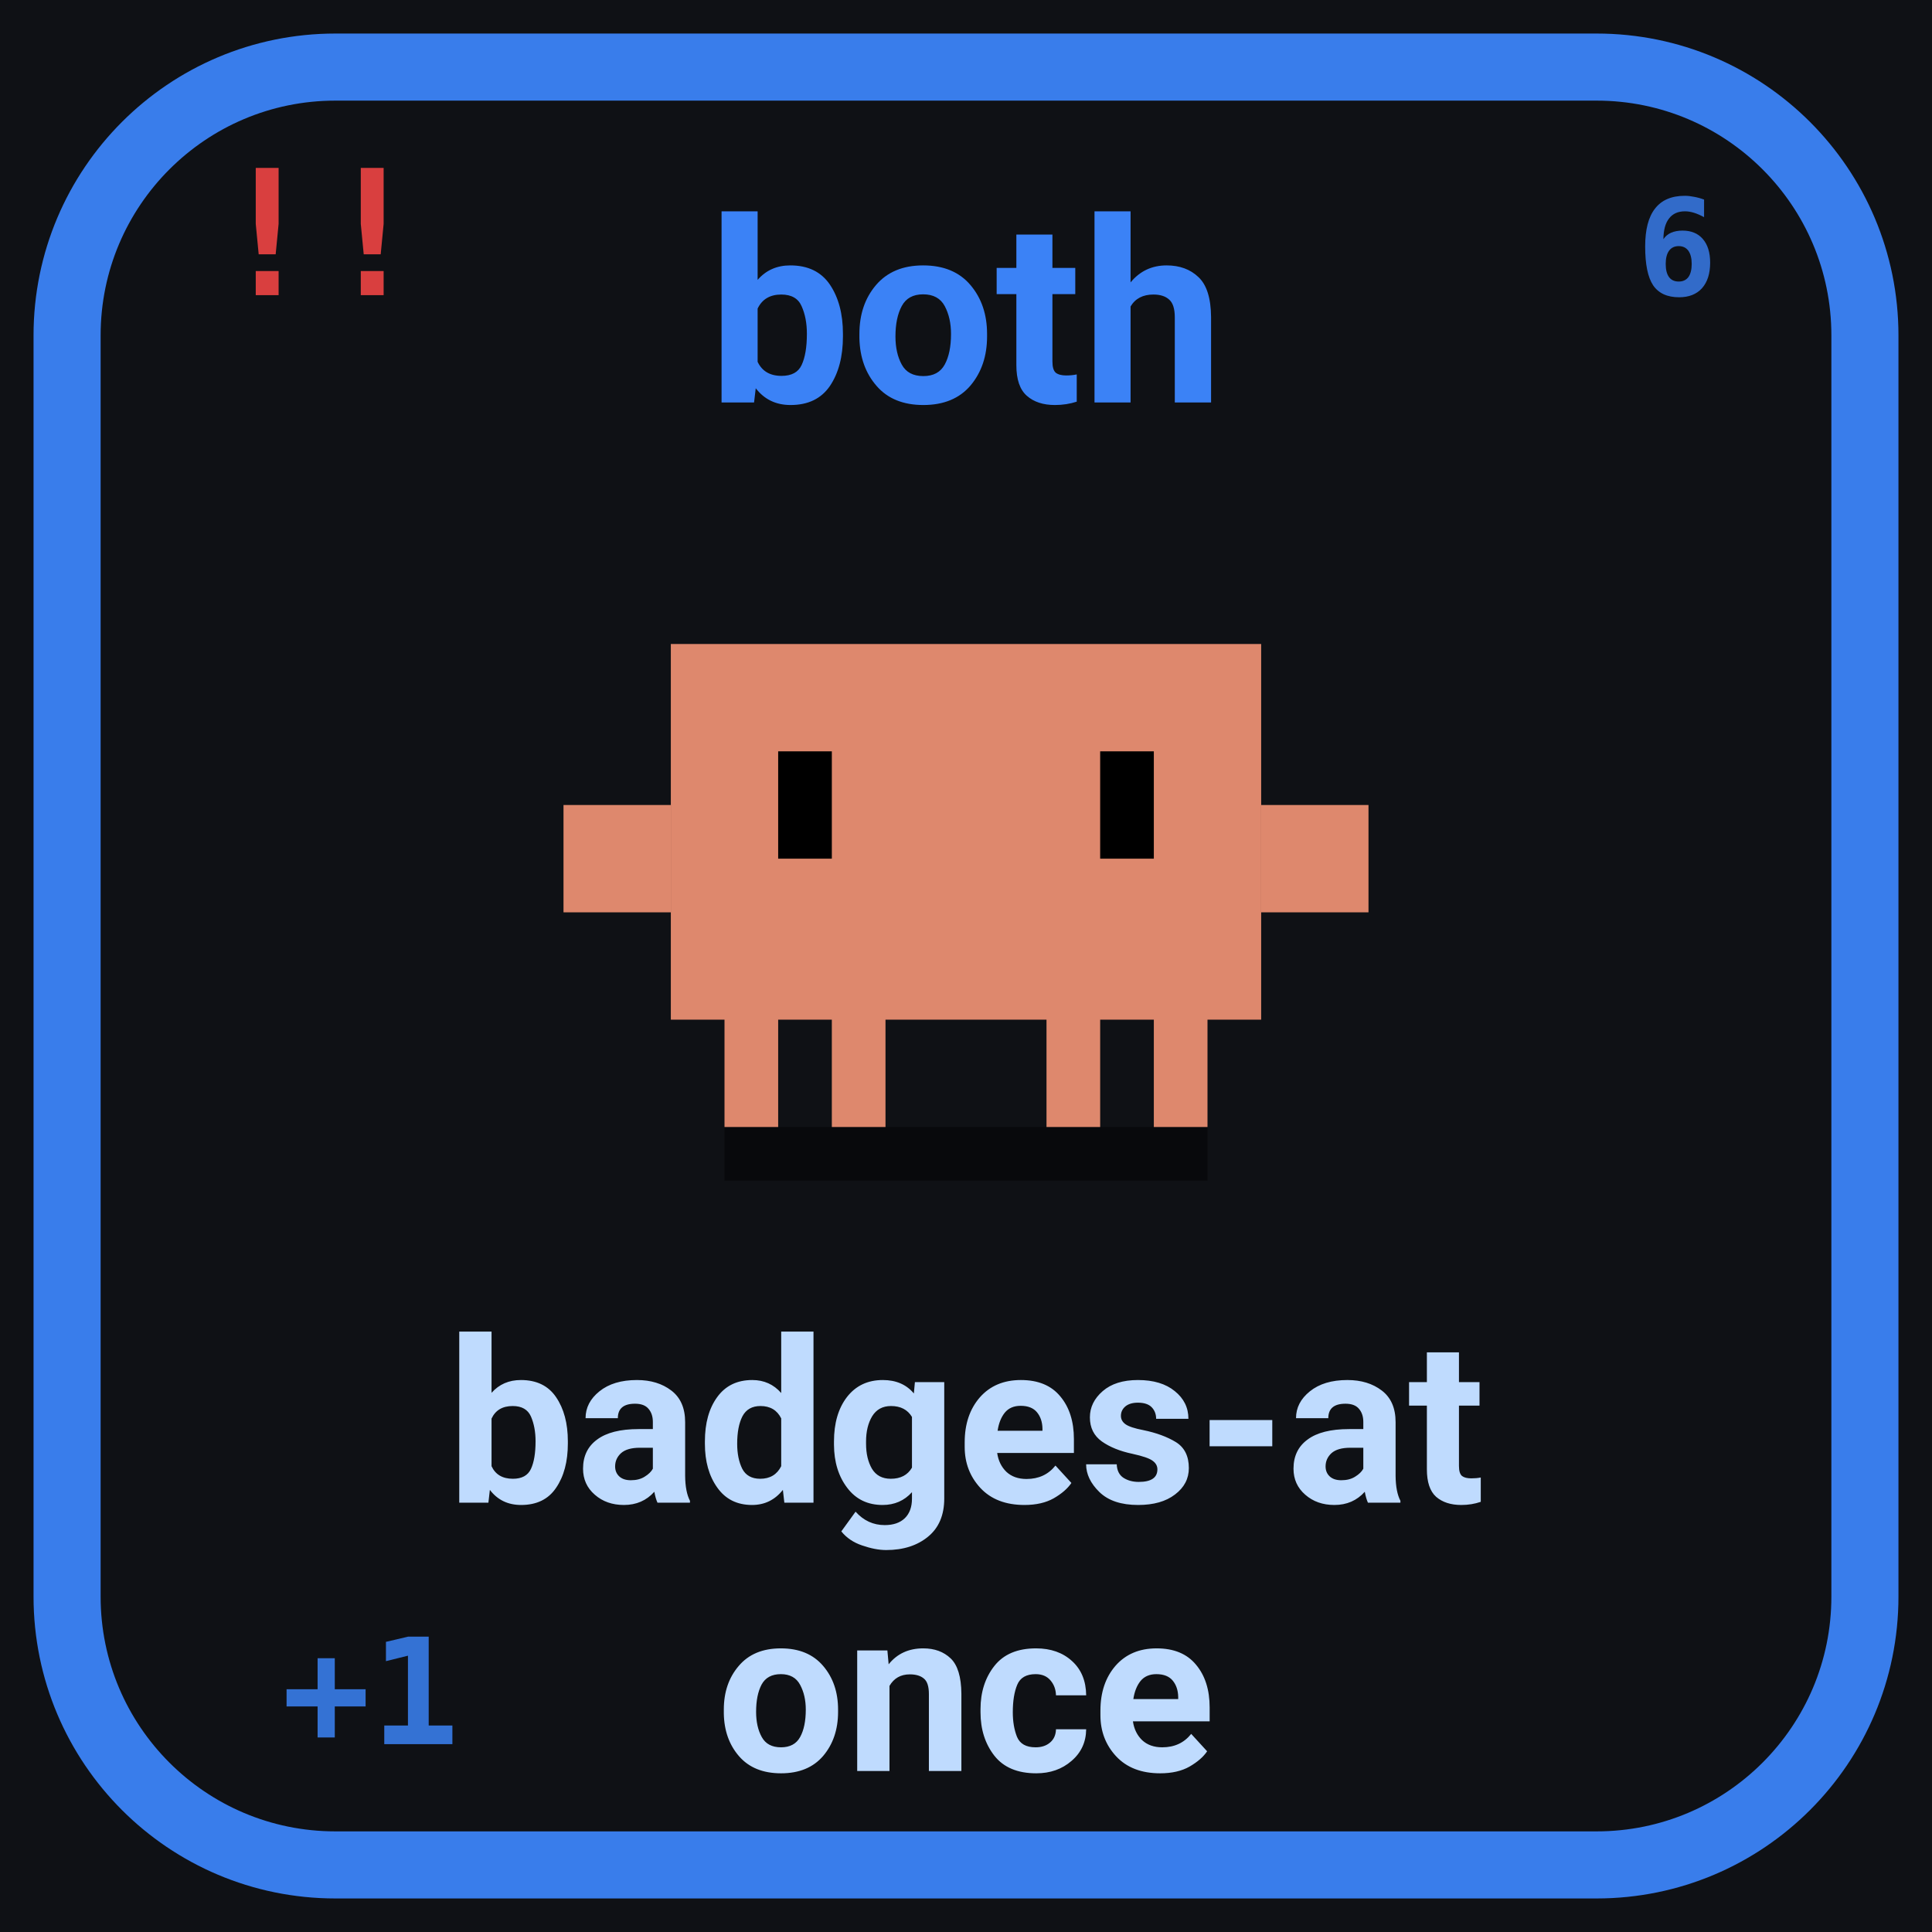
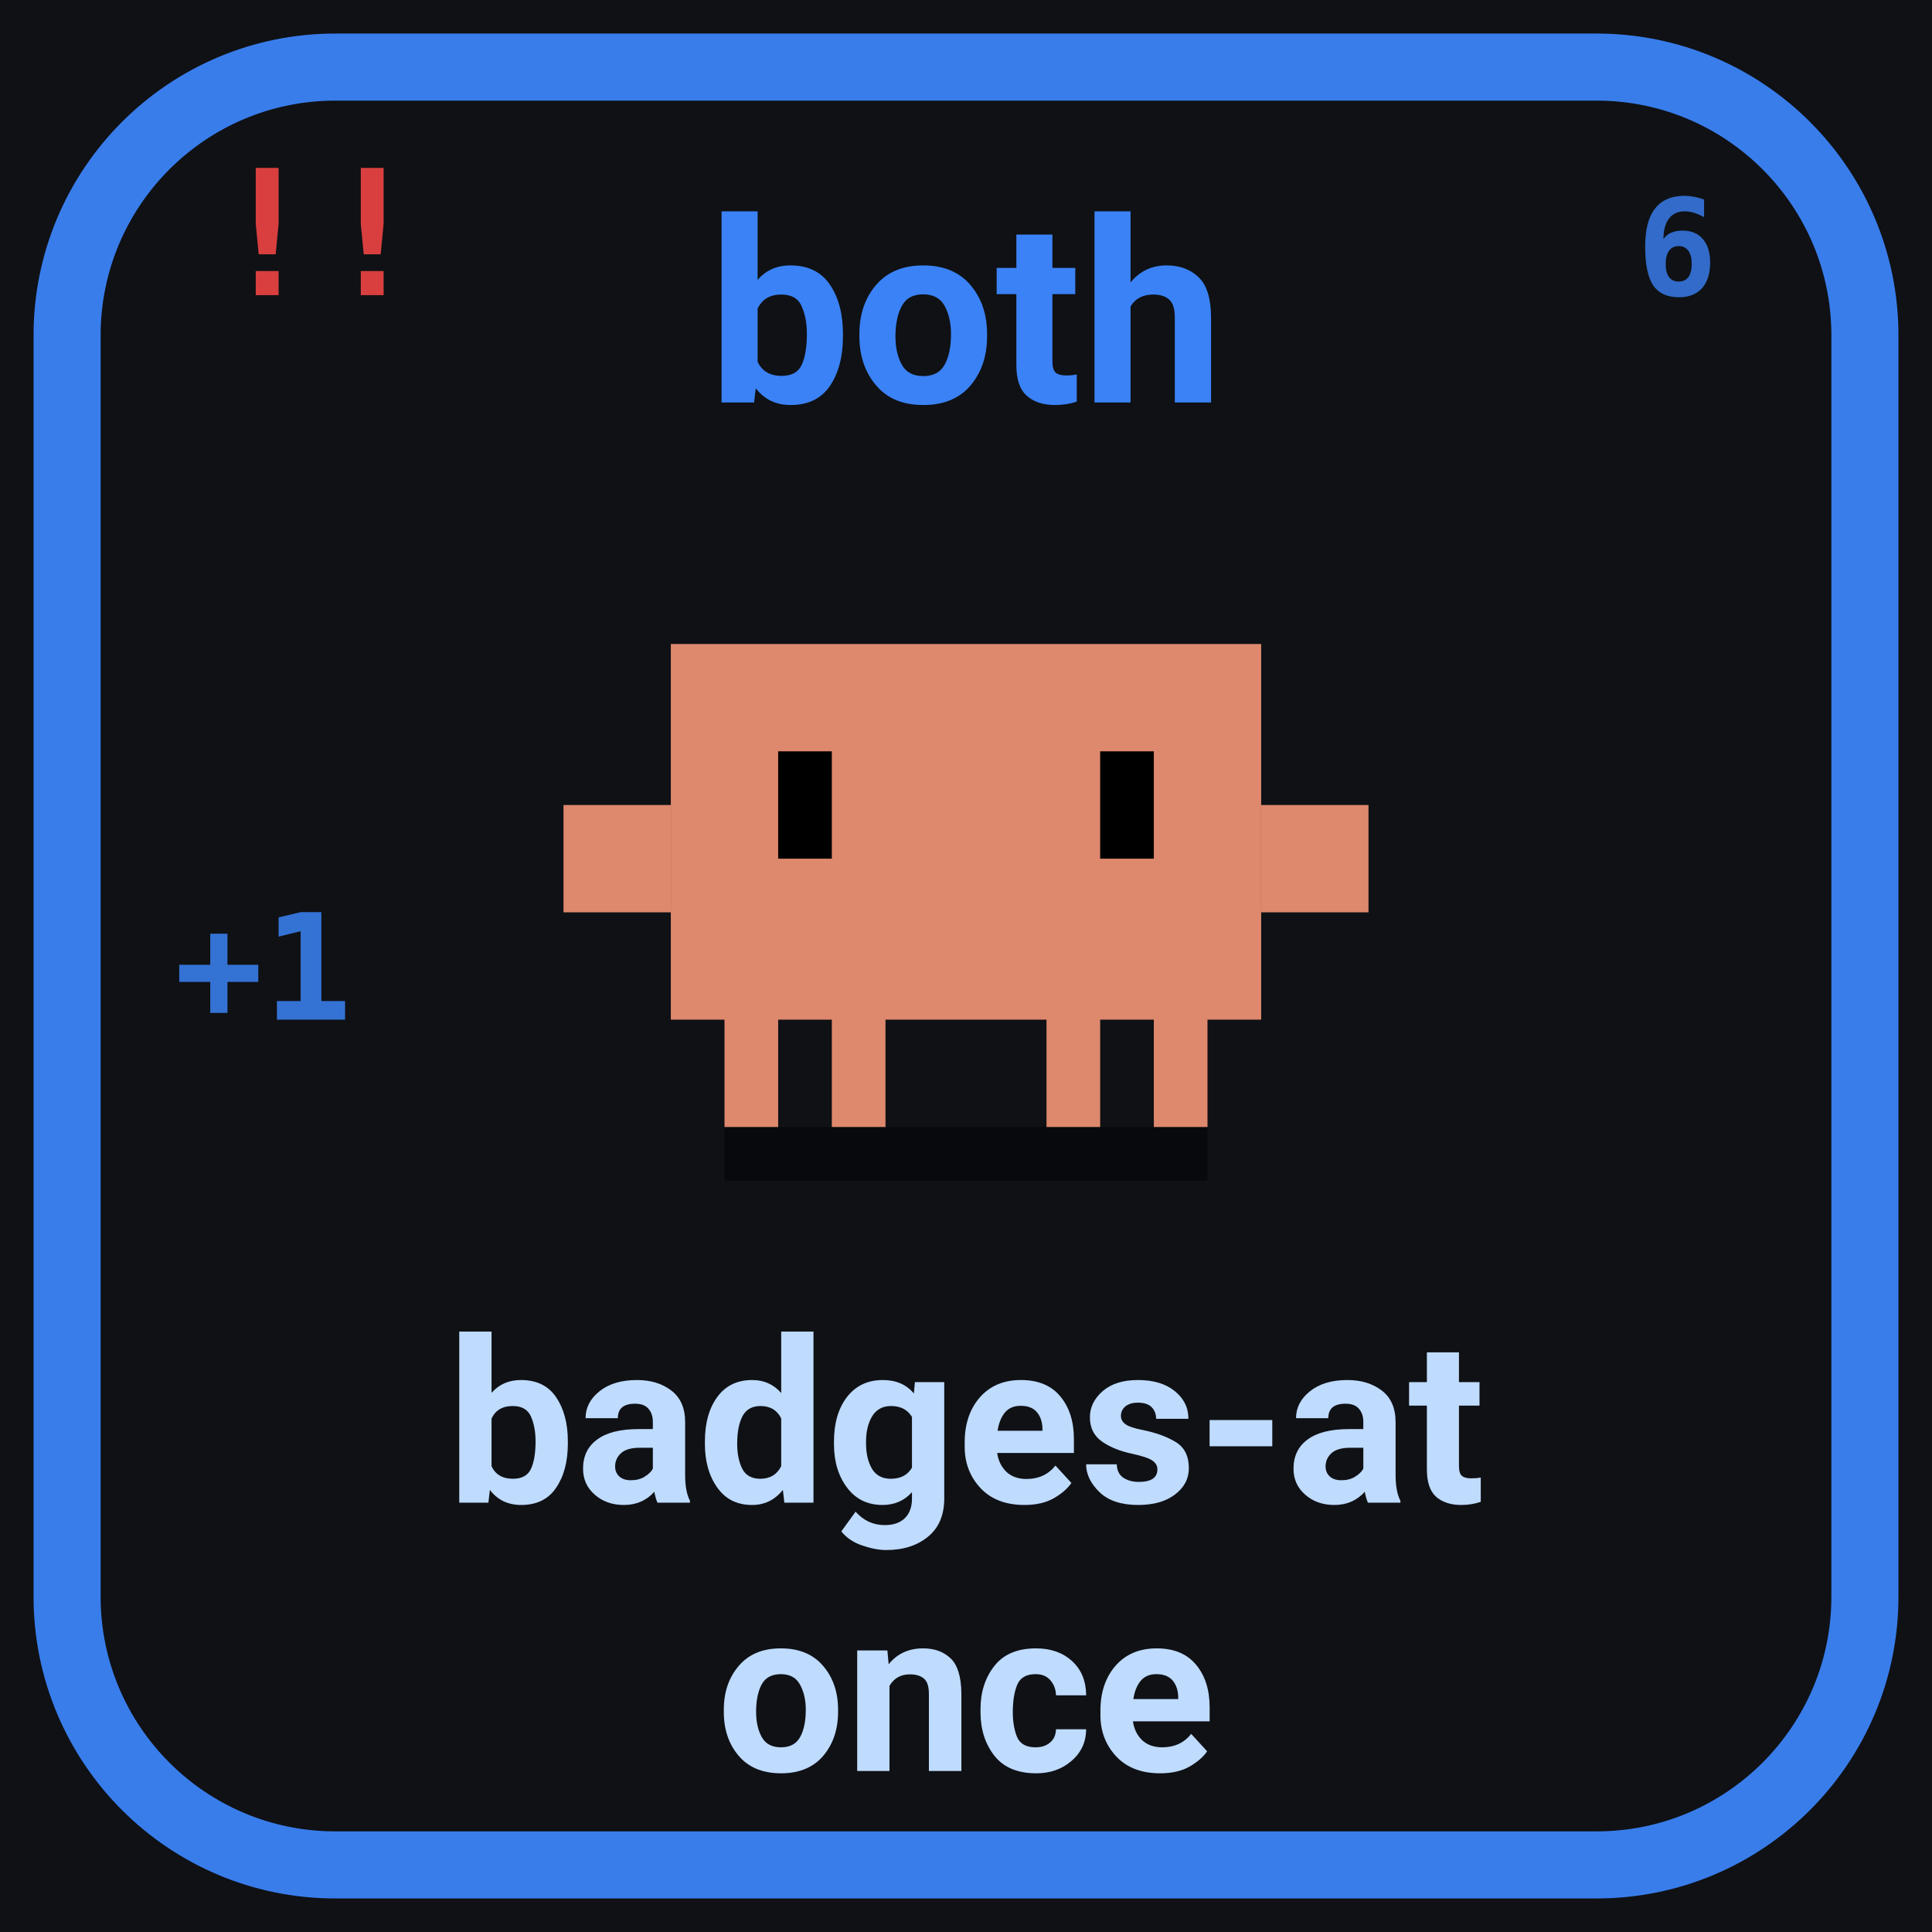
<svg xmlns="http://www.w3.org/2000/svg" width="144" height="144" viewBox="0 0 144 144">
  <rect width="144" height="144" fill="#0f1115" />
  <rect x="5" y="5" width="134" height="134" rx="20" fill="none" stroke="#3b82f6" stroke-width="5" stroke-linejoin="round" opacity="0.95" />
  <text x="128" y="22" font-family="ui-monospace,SFMono-Regular,Menlo,monospace" font-size="10" font-weight="700" fill="#3b82f6" opacity="0.8" text-anchor="end">6</text>
  <text x="16" y="22" font-family="ui-monospace,SFMono-Regular,Menlo,monospace" font-size="13" font-weight="700" fill="#ef4444" opacity="0.9" text-anchor="start">!!</text>
  <text x="72" y="30" font-family="-apple-system,Segoe UI,Roboto,sans-serif" font-size="19" font-weight="700" fill="#3b82f6" text-anchor="middle">both</text>
  <g transform="translate(0,8)">
    <g transform="translate(42 16) scale(4)">
      <rect x="3" y="15" width="9" height="1" fill="#000" opacity="0.45" />
      <rect x="3" y="12" width="1" height="3" fill="#DE886D" />
      <rect x="5" y="12" width="1" height="3" fill="#DE886D" />
      <rect x="9" y="12" width="1" height="3" fill="#DE886D" />
      <rect x="11" y="12" width="1" height="3" fill="#DE886D" />
      <g transform="translate(7.5 13) scale(1 1.000) translate(-7.5 -13)">
        <rect x="2" y="6" width="11" height="7" fill="#DE886D" />
        <rect x="0" y="9" width="2" height="2" fill="#DE886D" />
        <rect x="13" y="9" width="2" height="2" fill="#DE886D" />
        <g transform="translate(7.5 9) scale(1 1) translate(-7.5 -9)">
          <rect x="4" y="8" width="1" height="2" fill="#000" />
          <rect x="10" y="8" width="1" height="2" fill="#000" />
        </g>
      </g>
    </g>
  </g>
  <text x="72" y="112" font-family="-apple-system,Segoe UI,Roboto,sans-serif" font-size="17" font-weight="600" fill="#bfdbfe" text-anchor="middle">badges-at</text>
  <text x="72" y="132" font-family="-apple-system,Segoe UI,Roboto,sans-serif" font-size="17" font-weight="600" fill="#bfdbfe" text-anchor="middle">once</text>
-   <text x="21" y="130" font-family="ui-monospace,SFMono-Regular,Menlo,monospace" font-size="11" font-weight="700" fill="#3b82f6" opacity="0.85" text-anchor="start">+1</text>
+   <text x="13" y="76" font-family="ui-monospace,SFMono-Regular,Menlo,monospace" font-size="11" font-weight="700" fill="#3b82f6" opacity="0.85" text-anchor="start">+1</text>
</svg>
